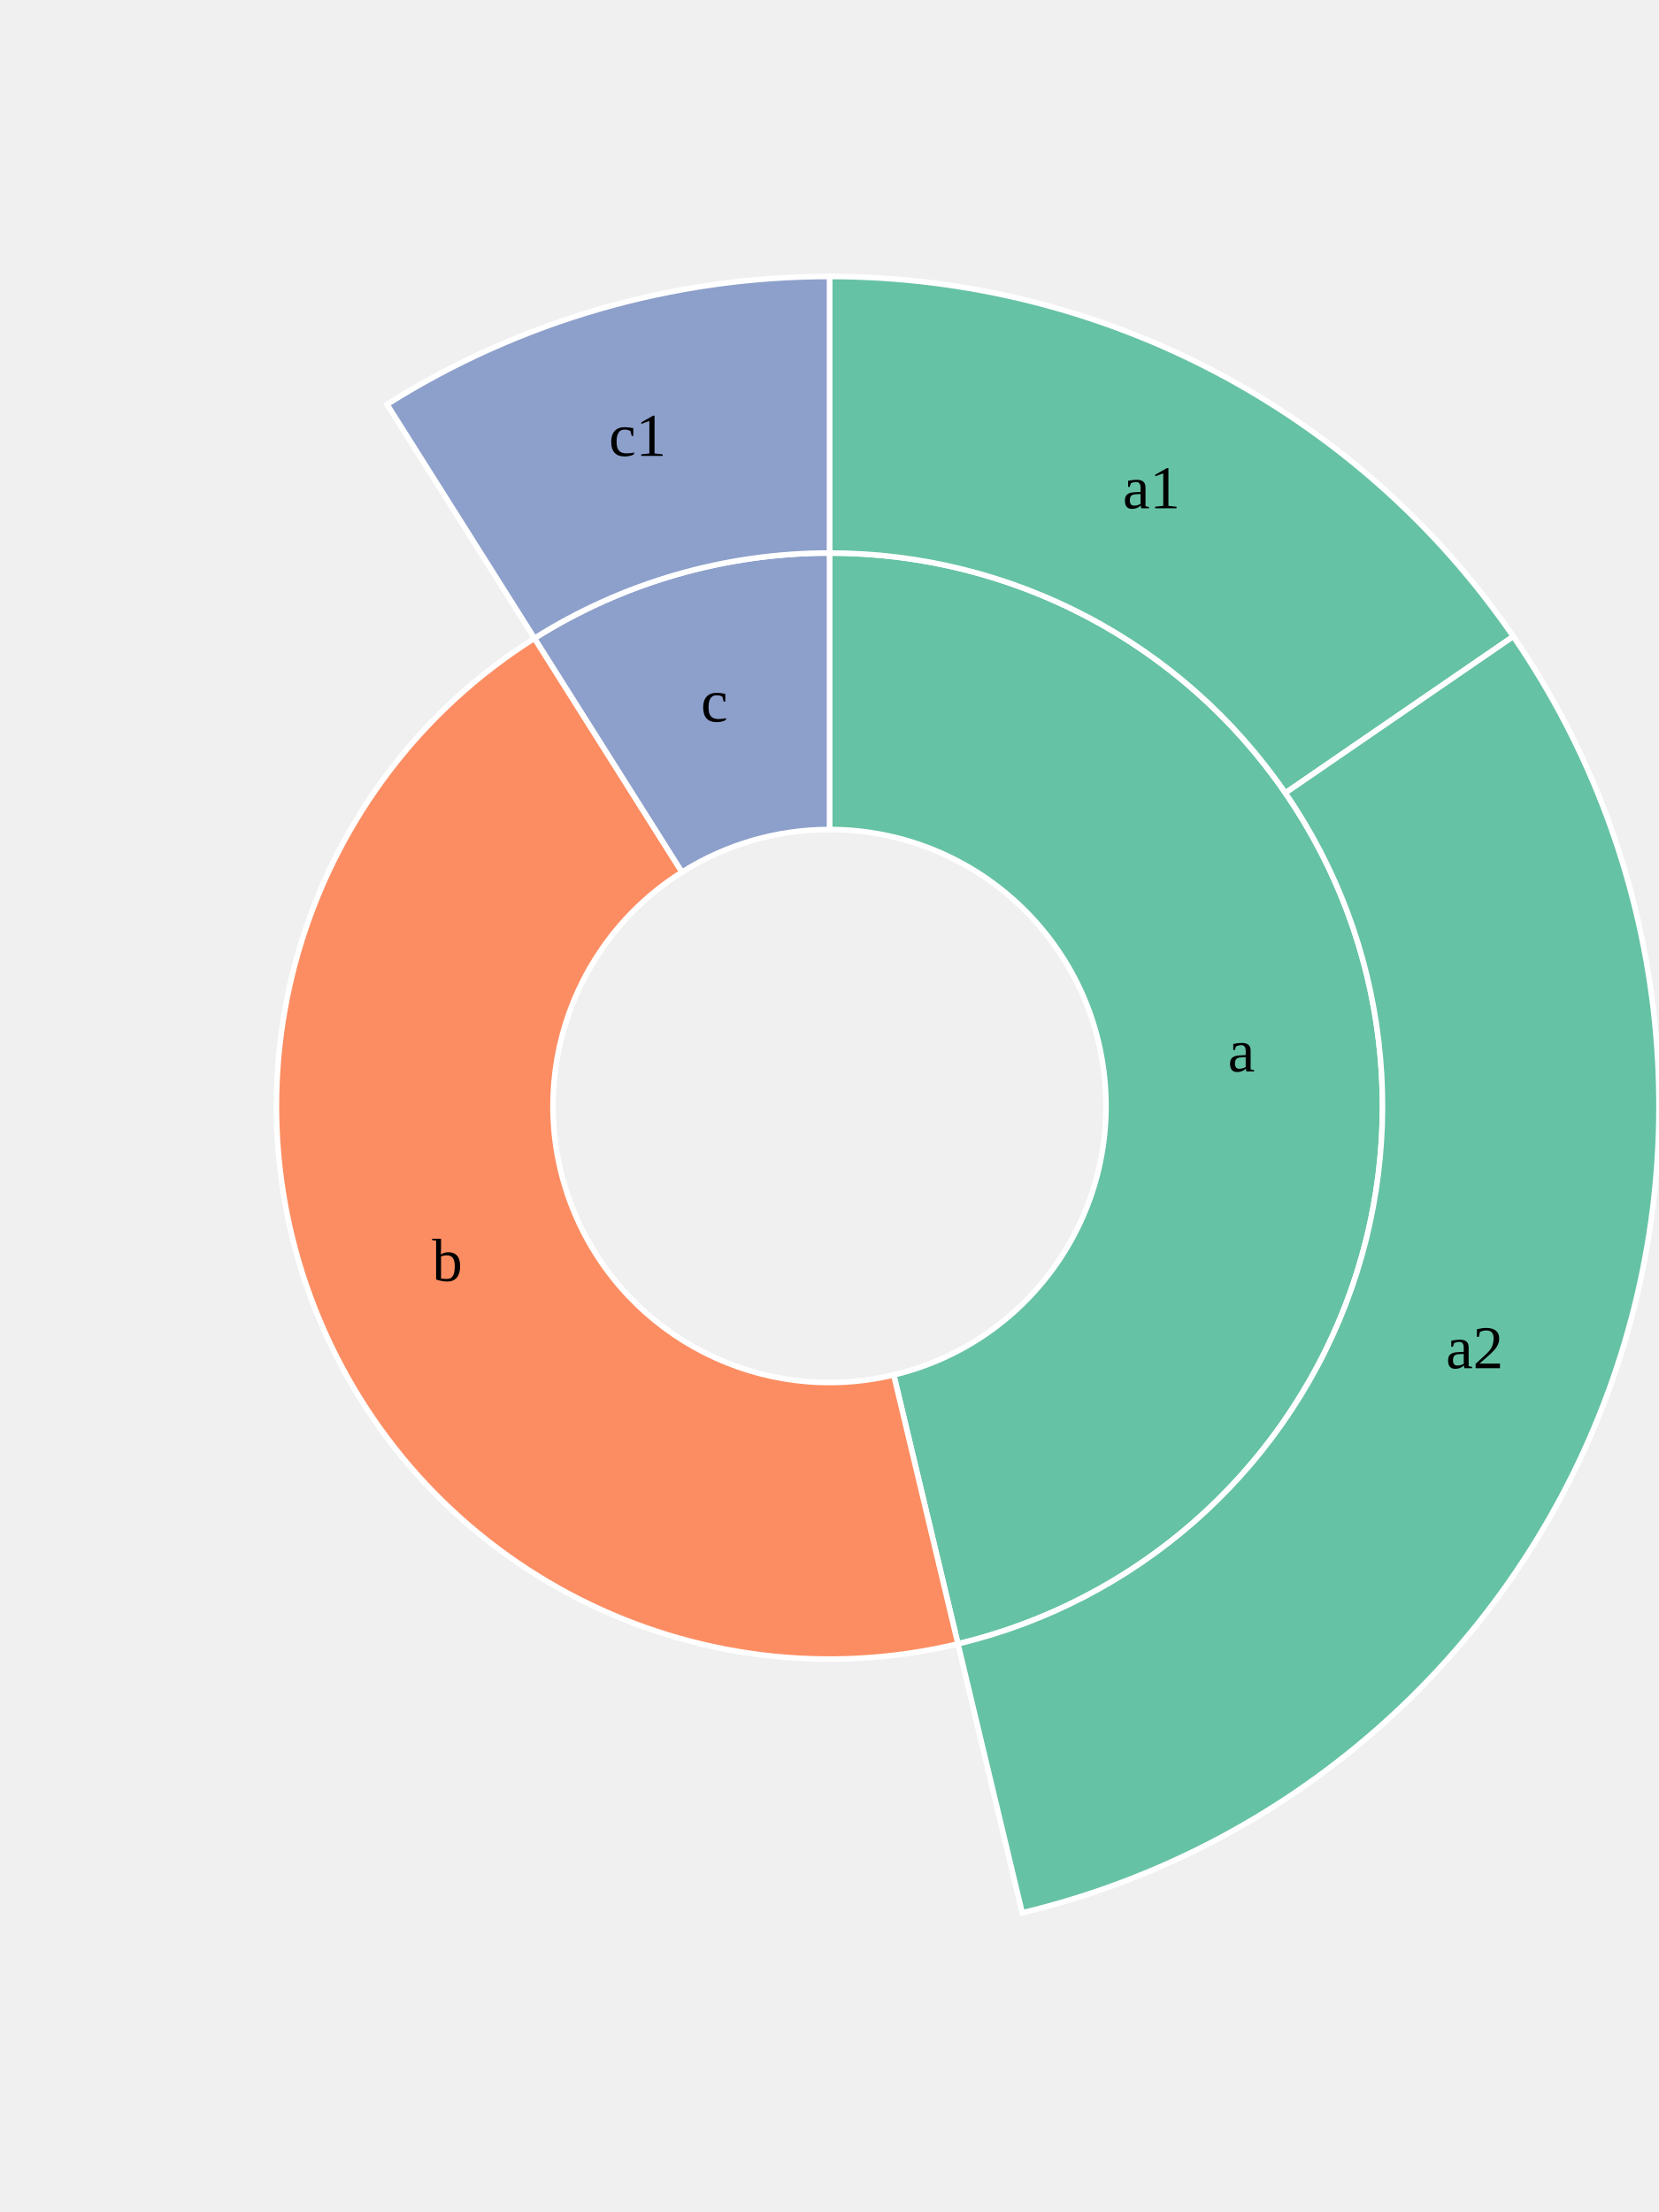
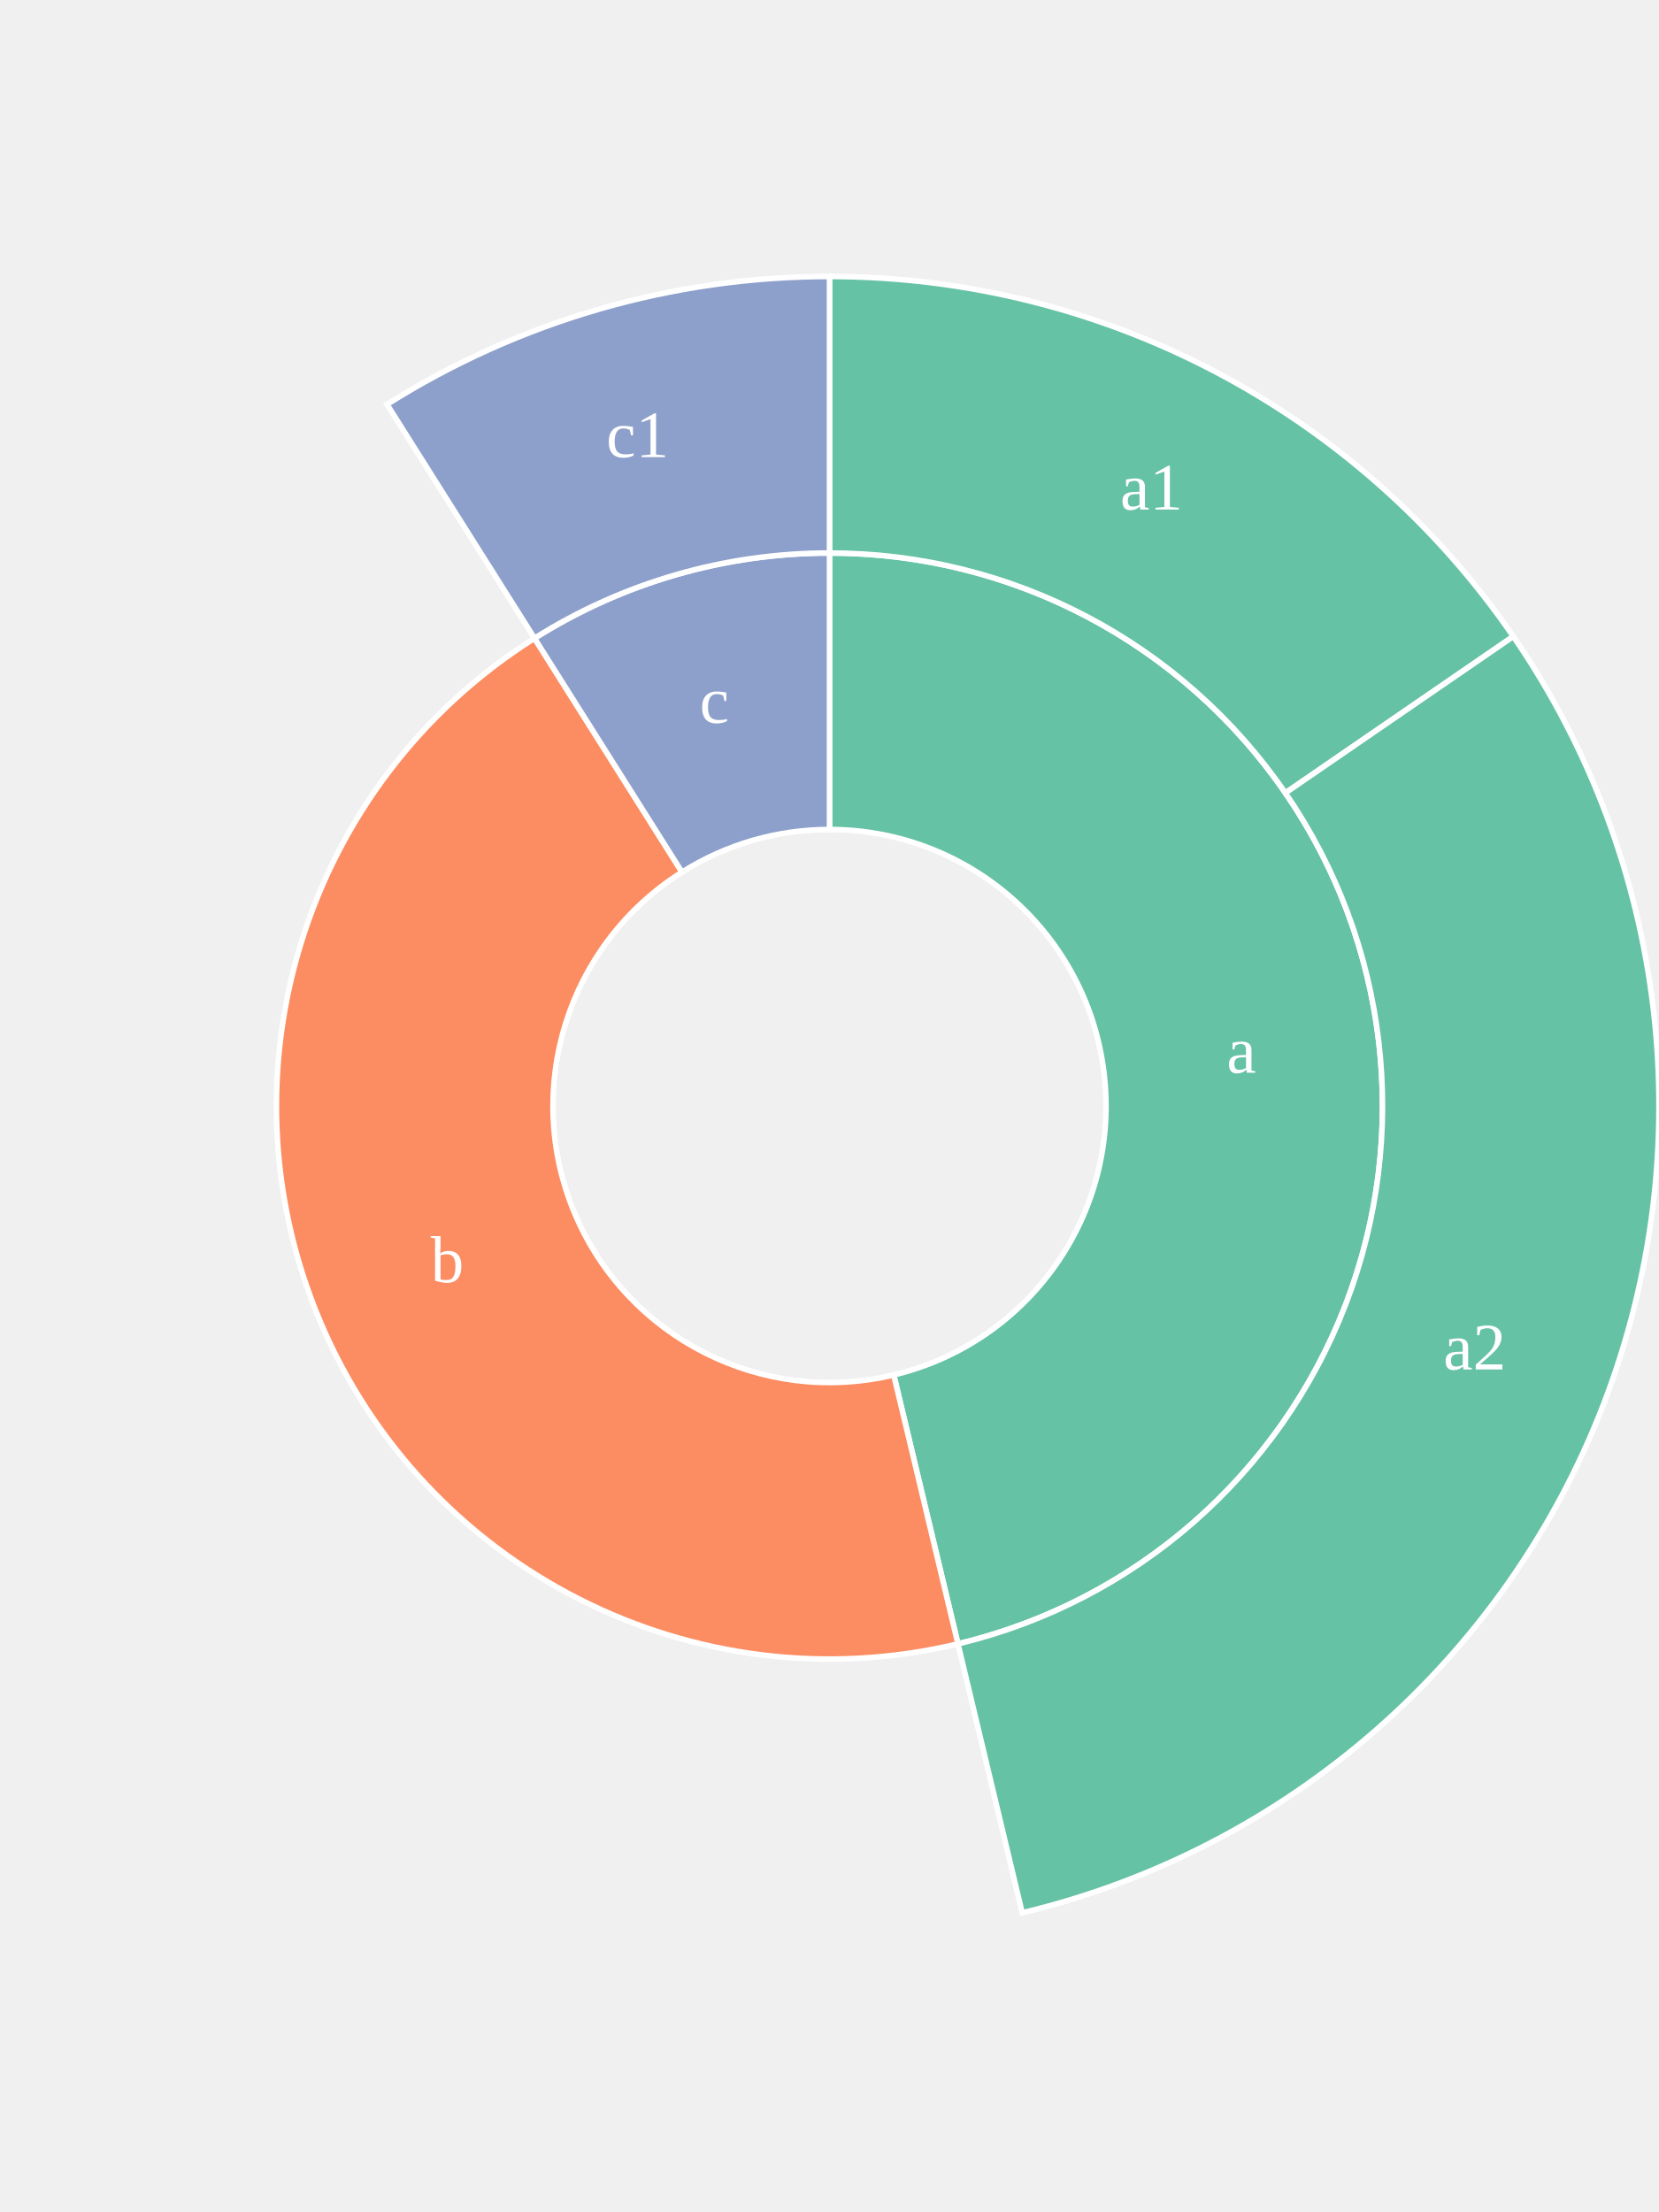
- <svg width="300" height="400" viewBox="0 0 300 400">
+ <svg width="300" height="400" font-family="var(--vis-font-family, sans-serif)" viewBox="0 0 300 400">
  <g transform="translate(150, 200)">
-     <path d="M0,-100A100,100,0,0,1,23.23,97.264L11.615,48.632A50,50,0,0,0,0,-50Z" fill="#66c2a5" stroke="white" stroke-width="1" />
-     <text x="74.485" y="-8.772" text-anchor="middle" dominant-baseline="middle" font-size="11">a</text>
-     <path d="M0,-150A150,150,0,0,1,123.652,-84.913L82.435,-56.608A100,100,0,0,0,0,-100Z" fill="#66c2a5" stroke="white" stroke-width="1" />
-     <text x="58.223" y="-110.612" text-anchor="middle" dominant-baseline="middle" font-size="11">a1</text>
-     <path d="M123.652,-84.913A150,150,0,0,1,34.846,145.896L23.23,97.264A100,100,0,0,0,82.435,-56.608Z" fill="#66c2a5" stroke="white" stroke-width="1" />
-     <text x="116.662" y="44.887" text-anchor="middle" dominant-baseline="middle" font-size="11">a2</text>
-     <path d="M23.23,97.264A100,100,0,0,1,-53.345,-84.583L-26.672,-42.292A50,50,0,0,0,11.615,48.632Z" fill="#fc8d62" stroke="white" stroke-width="1" />
-     <text x="-69.122" y="29.107" text-anchor="middle" dominant-baseline="middle" font-size="11">b</text>
-     <path d="M-53.345,-84.583A100,100,0,0,1,0,-100L0,-50A50,50,0,0,0,-26.672,-42.292Z" fill="#8da0cb" stroke="white" stroke-width="1" />
-     <text x="-20.823" y="-72.051" text-anchor="middle" dominant-baseline="middle" font-size="11">c</text>
-     <path d="M-80.017,-126.875A150,150,0,0,1,0,-150L0,-100A100,100,0,0,0,-53.345,-84.583Z" fill="#8da0cb" stroke="white" stroke-width="1" />
-     <text x="-34.705" y="-120.086" text-anchor="middle" dominant-baseline="middle" font-size="11">c1</text>
+     <path d="M0,-100A100,100,0,0,1,23.23,97.264L11.615,48.632A50,50,0,0,0,0,-50Z" fill="#66c2a5" stroke="var(--vis-background, #ffffff)" stroke-width="1" />
+     <text x="74.485" y="-8.772" text-anchor="middle" dominant-baseline="middle" font-size="var(--vis-label-size, 12px)" fill="var(--vis-background, #ffffff)">a</text>
+     <path d="M0,-150A150,150,0,0,1,123.652,-84.913L82.435,-56.608A100,100,0,0,0,0,-100Z" fill="#66c2a5" stroke="var(--vis-background, #ffffff)" stroke-width="1" />
+     <text x="58.223" y="-110.612" text-anchor="middle" dominant-baseline="middle" font-size="var(--vis-label-size, 12px)" fill="var(--vis-background, #ffffff)">a1</text>
+     <path d="M123.652,-84.913A150,150,0,0,1,34.846,145.896L23.23,97.264A100,100,0,0,0,82.435,-56.608Z" fill="#66c2a5" stroke="var(--vis-background, #ffffff)" stroke-width="1" />
+     <text x="116.662" y="44.887" text-anchor="middle" dominant-baseline="middle" font-size="var(--vis-label-size, 12px)" fill="var(--vis-background, #ffffff)">a2</text>
+     <path d="M23.23,97.264A100,100,0,0,1,-53.345,-84.583L-26.672,-42.292A50,50,0,0,0,11.615,48.632Z" fill="#fc8d62" stroke="var(--vis-background, #ffffff)" stroke-width="1" />
+     <text x="-69.122" y="29.107" text-anchor="middle" dominant-baseline="middle" font-size="var(--vis-label-size, 12px)" fill="var(--vis-background, #ffffff)">b</text>
+     <path d="M-53.345,-84.583A100,100,0,0,1,0,-100L0,-50A50,50,0,0,0,-26.672,-42.292Z" fill="#8da0cb" stroke="var(--vis-background, #ffffff)" stroke-width="1" />
+     <text x="-20.823" y="-72.051" text-anchor="middle" dominant-baseline="middle" font-size="var(--vis-label-size, 12px)" fill="var(--vis-background, #ffffff)">c</text>
+     <path d="M-80.017,-126.875A150,150,0,0,1,0,-150L0,-100A100,100,0,0,0,-53.345,-84.583Z" fill="#8da0cb" stroke="var(--vis-background, #ffffff)" stroke-width="1" />
+     <text x="-34.705" y="-120.086" text-anchor="middle" dominant-baseline="middle" font-size="var(--vis-label-size, 12px)" fill="var(--vis-background, #ffffff)">c1</text>
  </g>
</svg>
